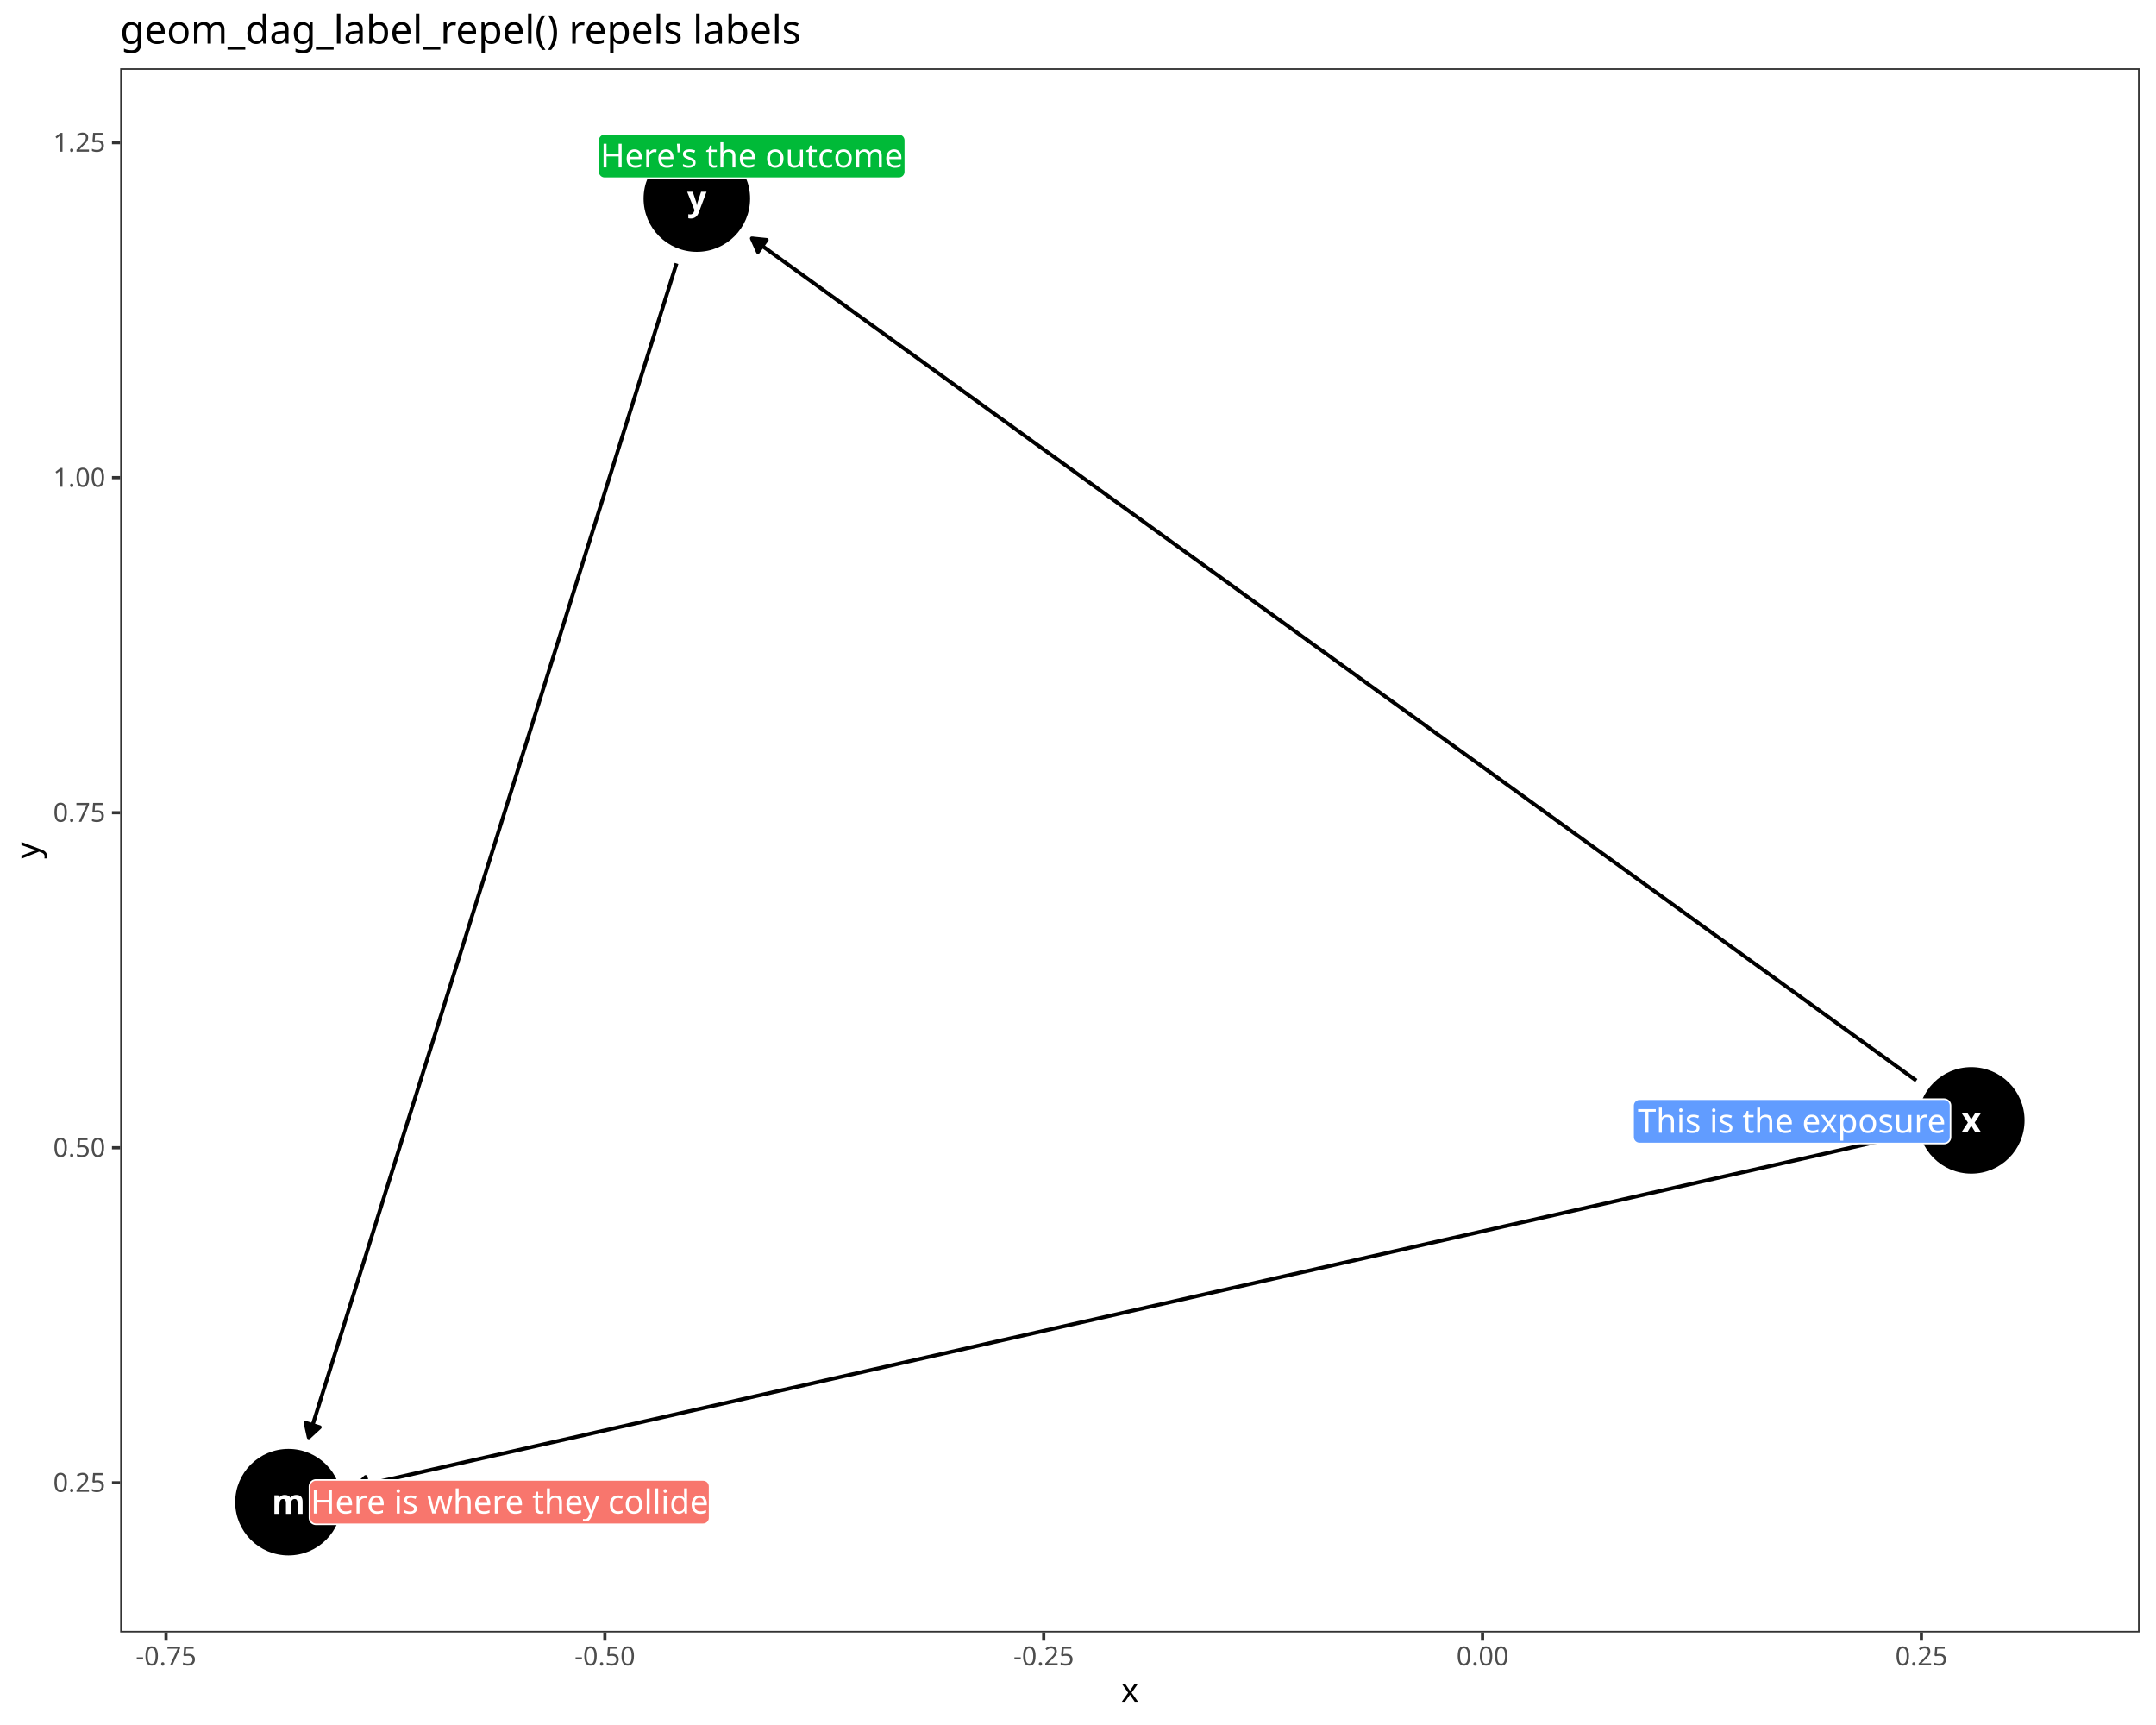
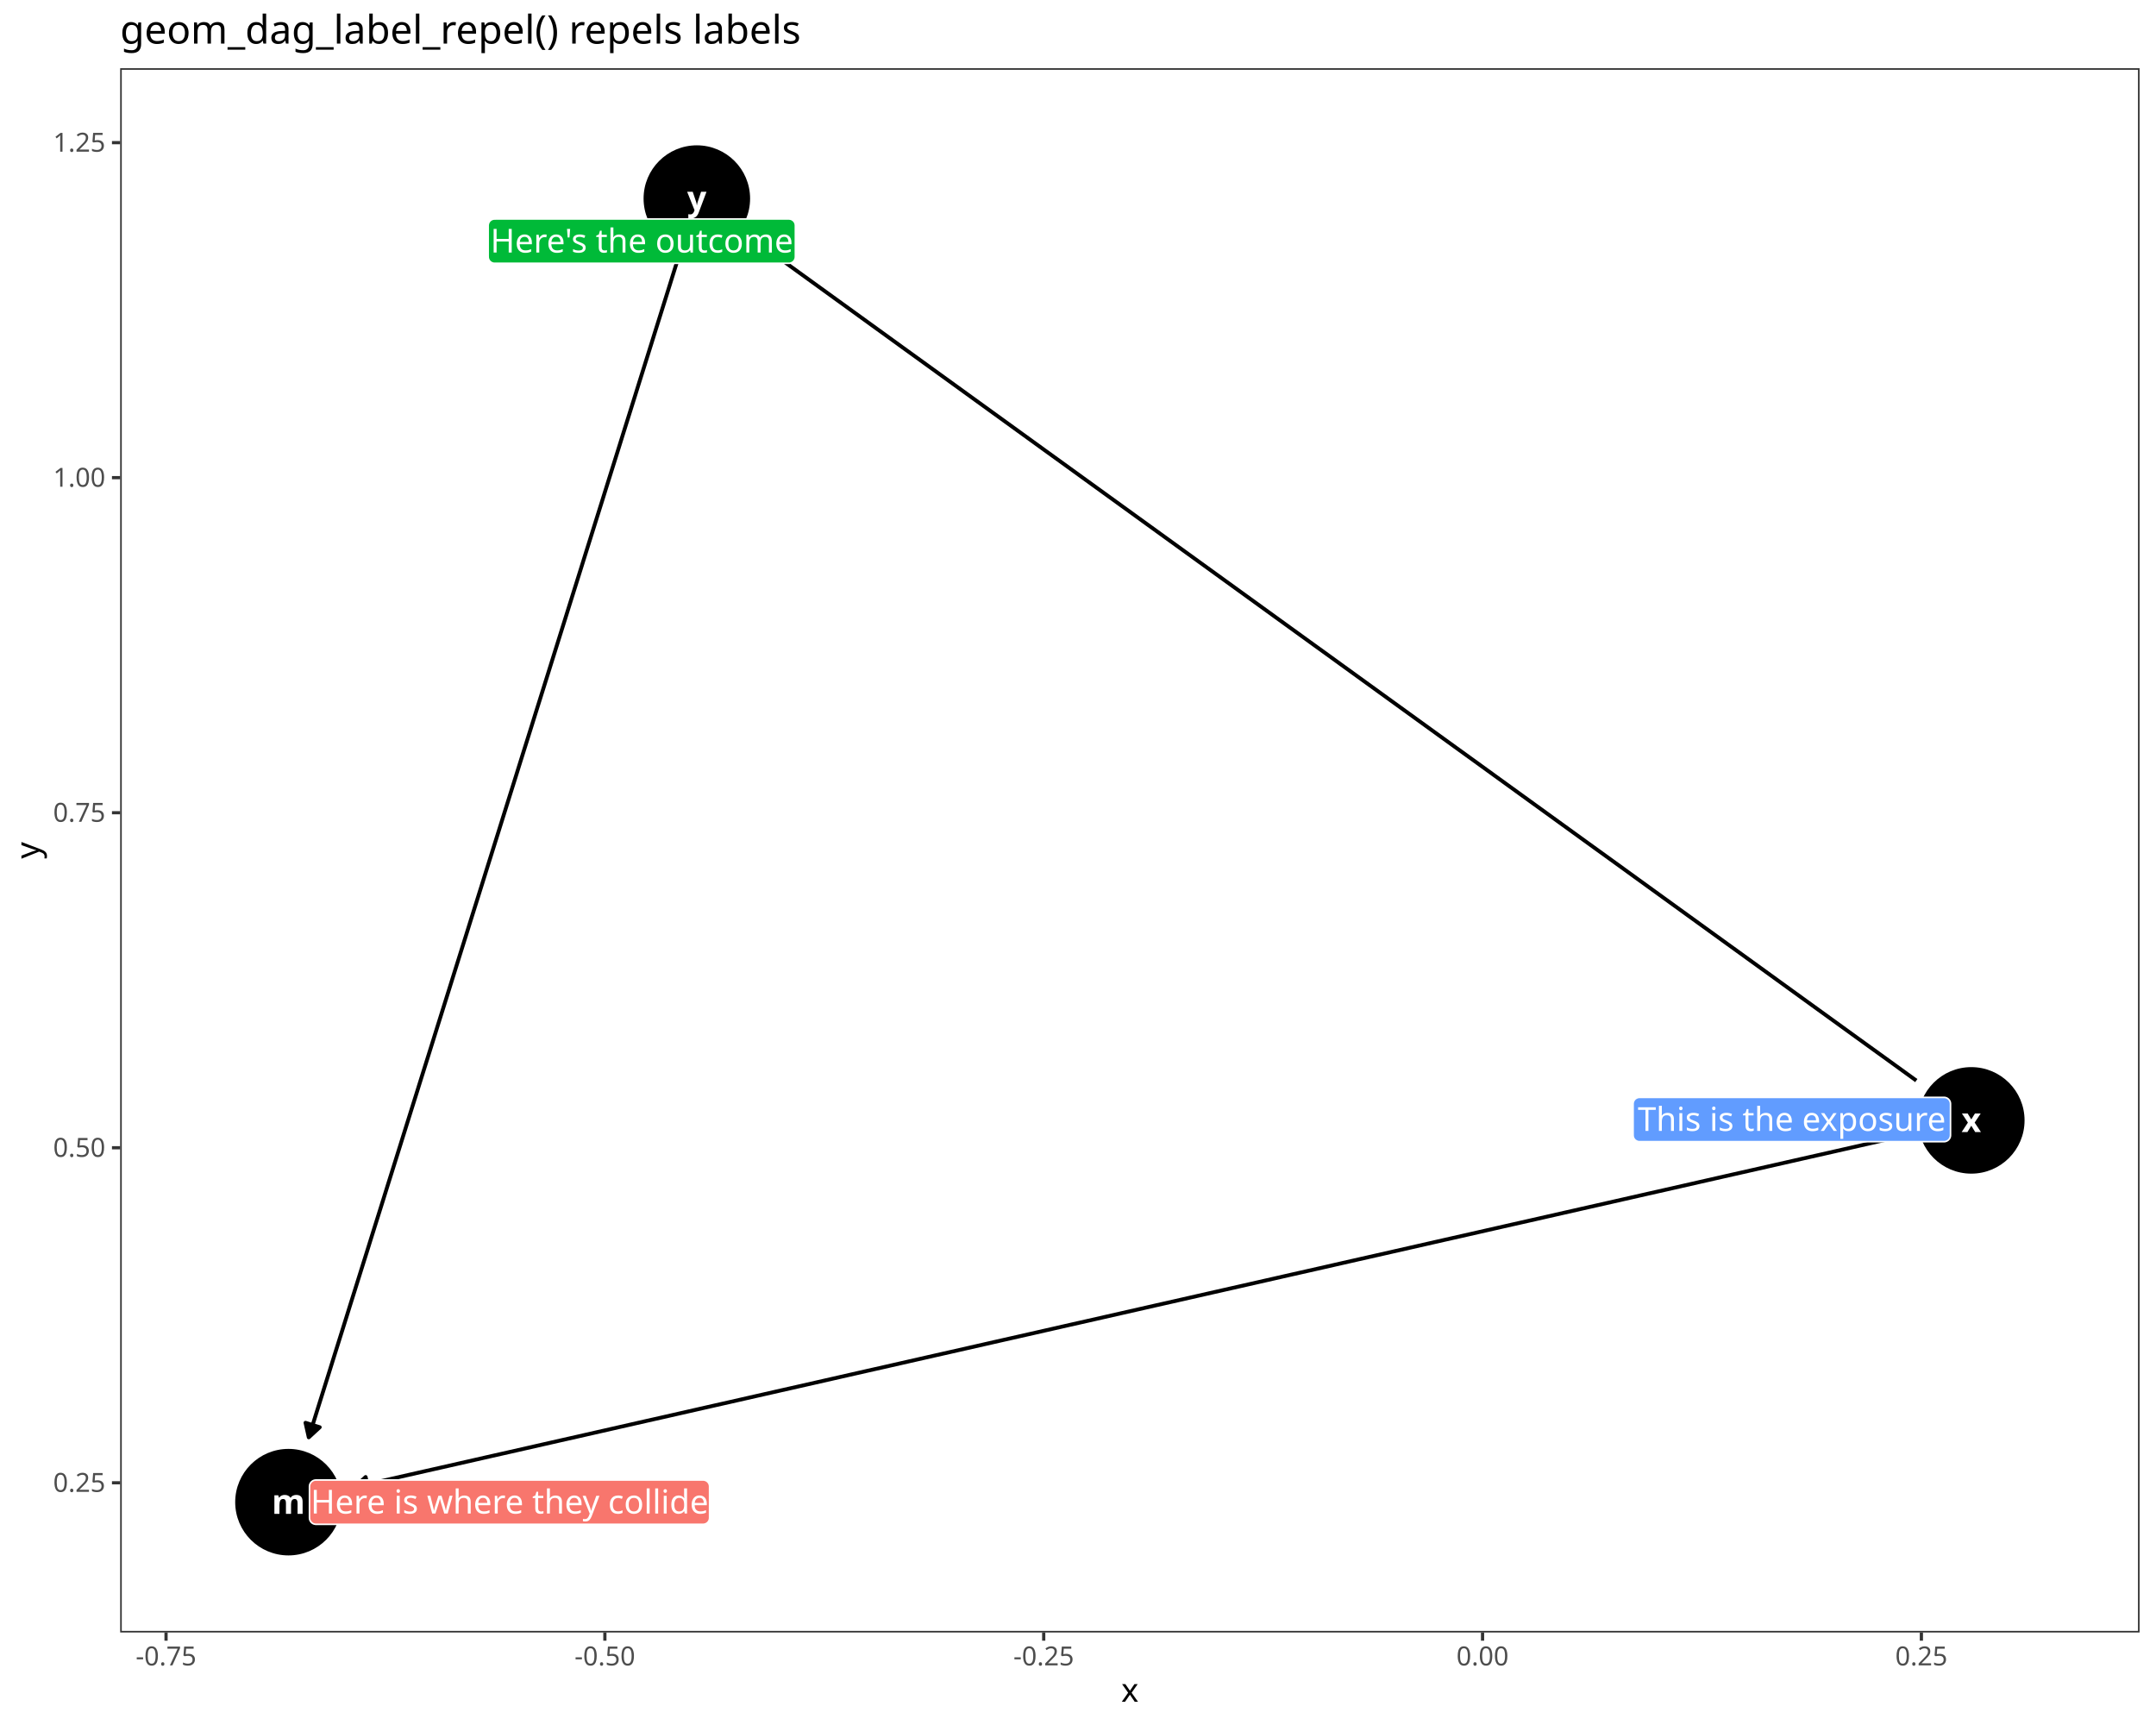
<svg xmlns="http://www.w3.org/2000/svg" class="svglite" data-engine-version="2.0" width="720.00pt" height="576.00pt" viewBox="0 0 720.00 576.00">
  <defs>
    <style type="text/css">
    .svglite line, .svglite polyline, .svglite polygon, .svglite path, .svglite rect, .svglite circle {
      fill: none;
      stroke: #000000;
      stroke-linecap: round;
      stroke-linejoin: round;
      stroke-miterlimit: 10.00;
    }
  </style>
  </defs>
  <rect width="100%" height="100%" style="stroke: none; fill: #FFFFFF;" />
  <defs>
    <clipPath id="cpMC4wMHw3MjAuMDB8MC4wMHw1NzYuMDA=">
      <rect x="0.00" y="0.00" width="720.00" height="576.00" />
    </clipPath>
  </defs>
  <g clip-path="url(#cpMC4wMHw3MjAuMDB8MC4wMHw1NzYuMDA=)">
    <rect x="0.00" y="0.00" width="720.00" height="576.00" style="stroke-width: 1.07; stroke: #FFFFFF; fill: #FFFFFF;" />
  </g>
  <defs>
    <clipPath id="cpNDAuMTN8NzE0LjUyfDIyLjc4fDU0NS4xMQ==">
      <rect x="40.13" y="22.78" width="674.39" height="522.33" />
    </clipPath>
  </defs>
  <g clip-path="url(#cpNDAuMTN8NzE0LjUyfDIyLjc4fDU0NS4xMQ==)">
    <rect x="40.13" y="22.78" width="674.39" height="522.33" style="stroke-width: 1.07; stroke: none; fill: #FFFFFF;" />
    <polyline points="636.21,379.12 635.61,379.26 629.94,380.55 624.26,381.83 618.58,383.12 612.91,384.41 607.23,385.70 601.55,386.98 595.88,388.27 590.20,389.56 584.52,390.85 578.85,392.13 573.17,393.42 567.49,394.71 561.82,396.00 556.14,397.29 550.46,398.57 544.79,399.86 539.11,401.15 533.43,402.44 527.76,403.72 522.08,405.01 516.40,406.30 510.73,407.59 505.05,408.87 499.37,410.16 493.70,411.45 488.02,412.74 482.34,414.02 476.67,415.31 470.99,416.60 465.31,417.89 459.64,419.18 453.96,420.46 448.28,421.75 442.61,423.04 436.93,424.33 431.25,425.61 425.58,426.90 419.90,428.19 414.22,429.48 408.55,430.76 402.87,432.05 397.20,433.34 391.52,434.63 385.84,435.91 380.17,437.20 374.49,438.49 368.81,439.78 363.14,441.07 357.46,442.35 351.78,443.64 346.11,444.93 340.43,446.22 334.75,447.50 329.08,448.79 323.40,450.08 317.72,451.37 312.05,452.65 306.37,453.94 300.69,455.23 295.02,456.52 289.34,457.80 283.66,459.09 277.99,460.38 272.31,461.67 266.63,462.96 260.96,464.24 255.28,465.53 249.60,466.82 243.93,468.11 238.25,469.39 232.57,470.68 226.90,471.97 221.22,473.26 215.54,474.54 209.87,475.83 204.19,477.12 198.51,478.41 192.84,479.70 187.16,480.98 181.48,482.27 175.81,483.56 170.13,484.85 164.45,486.13 158.78,487.42 153.10,488.71 147.42,490.00 141.75,491.28 136.07,492.57 130.39,493.86 124.72,495.15 119.04,496.43 118.45,496.57 " style="stroke-width: 1.28; stroke-linecap: butt;" />
    <polygon points="122.10,493.19 118.45,496.57 123.21,498.04 " style="stroke-width: 1.28; stroke-linecap: butt; fill: #000000;" />
    <polyline points="639.95,360.82 636.83,358.56 632.53,355.45 628.23,352.34 623.93,349.24 619.63,346.13 615.33,343.02 611.03,339.91 606.73,336.80 602.43,333.69 598.13,330.58 593.83,327.47 589.54,324.36 585.24,321.25 580.94,318.14 576.64,315.04 572.34,311.93 568.04,308.82 563.74,305.71 559.44,302.60 555.14,299.49 550.84,296.38 546.54,293.27 542.25,290.16 537.95,287.05 533.65,283.95 529.35,280.84 525.05,277.73 520.75,274.62 516.45,271.51 512.15,268.40 507.85,265.29 503.55,262.18 499.25,259.07 494.96,255.96 490.66,252.85 486.36,249.75 482.06,246.64 477.76,243.53 473.46,240.42 469.16,237.31 464.86,234.20 460.56,231.09 456.26,227.98 451.96,224.87 447.66,221.76 443.37,218.65 439.07,215.55 434.77,212.44 430.47,209.33 426.17,206.22 421.87,203.11 417.57,200.00 413.27,196.89 408.97,193.78 404.67,190.67 400.37,187.56 396.08,184.46 391.78,181.35 387.48,178.24 383.18,175.13 378.88,172.02 374.58,168.91 370.28,165.80 365.98,162.69 361.68,159.58 357.38,156.47 353.08,153.36 348.78,150.26 344.49,147.15 340.19,144.04 335.89,140.93 331.59,137.82 327.29,134.71 322.99,131.60 318.69,128.49 314.39,125.38 310.09,122.27 305.79,119.16 301.49,116.06 297.20,112.95 292.90,109.84 288.60,106.73 284.30,103.62 280.00,100.51 275.70,97.40 271.40,94.29 267.10,91.18 262.80,88.07 258.50,84.97 254.20,81.86 251.08,79.60 " style="stroke-width: 1.28; stroke-linecap: butt;" />
    <polygon points="256.04,80.11 251.08,79.60 253.12,84.15 " style="stroke-width: 1.28; stroke-linecap: butt; fill: #000000;" />
    <polyline points="225.93,87.95 225.82,88.29 224.44,92.69 223.07,97.09 221.69,101.48 220.31,105.88 218.93,110.28 217.56,114.67 216.18,119.07 214.80,123.47 213.42,127.86 212.05,132.26 210.67,136.66 209.29,141.05 207.91,145.45 206.54,149.85 205.16,154.25 203.78,158.64 202.40,163.04 201.03,167.44 199.65,171.83 198.27,176.23 196.89,180.63 195.51,185.02 194.14,189.42 192.76,193.82 191.38,198.21 190.00,202.61 188.63,207.01 187.25,211.40 185.87,215.80 184.49,220.20 183.12,224.59 181.74,228.99 180.36,233.39 178.98,237.78 177.61,242.18 176.23,246.58 174.85,250.97 173.47,255.37 172.10,259.77 170.72,264.16 169.34,268.56 167.96,272.96 166.59,277.35 165.21,281.75 163.83,286.15 162.45,290.54 161.08,294.94 159.70,299.34 158.32,303.73 156.94,308.13 155.57,312.53 154.19,316.92 152.81,321.32 151.43,325.72 150.06,330.11 148.68,334.51 147.30,338.91 145.92,343.30 144.55,347.70 143.17,352.10 141.79,356.49 140.41,360.89 139.04,365.29 137.66,369.68 136.28,374.08 134.90,378.48 133.53,382.87 132.15,387.27 130.77,391.67 129.39,396.06 128.02,400.46 126.64,404.86 125.26,409.25 123.88,413.65 122.51,418.05 121.13,422.44 119.75,426.84 118.37,431.24 116.99,435.63 115.62,440.03 114.24,444.43 112.86,448.82 111.48,453.22 110.11,457.62 108.73,462.01 107.35,466.41 105.97,470.81 104.60,475.20 103.22,479.60 103.11,479.95 " style="stroke-width: 1.28; stroke-linecap: butt;" />
    <polygon points="102.02,475.08 103.11,479.95 106.78,476.57 " style="stroke-width: 1.28; stroke-linecap: butt; fill: #000000;" />
    <circle cx="96.33" cy="501.59" r="17.43" style="stroke-width: 0.71; fill: #000000;" />
    <circle cx="658.32" cy="374.11" r="17.43" style="stroke-width: 0.71; fill: #000000;" />
    <circle cx="232.71" cy="66.31" r="17.43" style="stroke-width: 0.71; fill: #000000;" />
    <text x="96.33" y="505.50" text-anchor="middle" style="font-size: 11.38px; font-weight: bold; fill: #FFFFFF; font-family: sans;" textLength="9.49px" lengthAdjust="spacingAndGlyphs">m</text>
    <text x="658.32" y="378.02" text-anchor="middle" style="font-size: 11.38px; font-weight: bold; fill: #FFFFFF; font-family: sans;" textLength="5.70px" lengthAdjust="spacingAndGlyphs">x</text>
    <text x="232.71" y="70.23" text-anchor="middle" style="font-size: 11.38px; font-weight: bold; fill: #FFFFFF; font-family: sans;" textLength="5.70px" lengthAdjust="spacingAndGlyphs">y</text>
-     <polygon points="105.51,508.98 234.81,508.98 234.72,508.98 235.07,508.96 235.41,508.89 235.73,508.77 236.03,508.59 236.30,508.37 236.53,508.11 236.72,507.82 236.86,507.50 236.94,507.16 236.97,506.82 236.97,506.82 236.97,496.34 236.97,496.34 236.94,495.99 236.86,495.66 236.72,495.34 236.53,495.04 236.30,494.78 236.03,494.56 235.73,494.39 235.41,494.26 235.07,494.20 234.81,494.18 105.51,494.18 105.77,494.20 105.42,494.18 105.08,494.22 104.75,494.32 104.43,494.47 104.15,494.67 103.89,494.91 103.69,495.19 103.52,495.49 103.41,495.82 103.36,496.17 103.35,496.34 103.35,506.82 103.36,506.64 103.36,506.99 103.41,507.33 103.52,507.66 103.69,507.97 103.89,508.25 104.15,508.49 104.43,508.69 104.75,508.84 105.08,508.93 105.42,508.98 " style="stroke-width: 0.53; stroke: #FFFFFF; fill: #F8766D;" />
-     <text x="170.16" y="505.38" text-anchor="middle" style="font-size: 11.04px; fill: #FFFFFF; font-family: sans;" textLength="126.42px" lengthAdjust="spacingAndGlyphs">Here is where they collide</text>
-     <polygon points="547.53,381.83 649.22,381.83 649.13,381.83 649.48,381.81 649.82,381.74 650.14,381.62 650.44,381.44 650.71,381.23 650.94,380.96 651.13,380.67 651.27,380.35 651.35,380.01 651.38,379.67 651.38,379.67 651.38,369.19 651.38,369.19 651.35,368.84 651.27,368.51 651.13,368.19 650.94,367.89 650.71,367.63 650.44,367.41 650.14,367.24 649.82,367.12 649.48,367.05 649.22,367.03 547.53,367.03 547.79,367.05 547.44,367.03 547.10,367.07 546.76,367.17 546.45,367.32 546.16,367.52 545.91,367.76 545.70,368.04 545.54,368.34 545.43,368.67 545.38,369.02 545.37,369.19 545.37,379.67 545.38,379.49 545.38,379.84 545.43,380.18 545.54,380.51 545.70,380.82 545.91,381.10 546.16,381.34 546.45,381.54 546.76,381.69 547.10,381.78 547.44,381.83 " style="stroke-width: 0.53; stroke: #FFFFFF; fill: #619CFF;" />
-     <text x="598.37" y="378.23" text-anchor="middle" style="font-size: 11.04px; fill: #FFFFFF; font-family: sans;" textLength="98.81px" lengthAdjust="spacingAndGlyphs">This is the exposure</text>
-     <polygon points="201.89,59.50 300.17,59.50 300.08,59.50 300.43,59.49 300.77,59.42 301.10,59.29 301.40,59.12 301.67,58.90 301.90,58.64 302.08,58.35 302.22,58.03 302.30,57.69 302.33,57.34 302.33,57.34 302.33,46.86 302.33,46.86 302.30,46.52 302.22,46.18 302.08,45.86 301.90,45.57 301.67,45.31 301.40,45.09 301.10,44.91 300.77,44.79 300.43,44.72 300.17,44.70 201.89,44.70 202.15,44.72 201.81,44.71 201.46,44.75 201.13,44.84 200.81,44.99 200.53,45.19 200.28,45.43 200.07,45.71 199.91,46.02 199.80,46.35 199.74,46.69 199.73,46.86 199.73,57.34 199.74,57.17 199.74,57.52 199.80,57.86 199.91,58.19 200.07,58.50 200.28,58.77 200.53,59.01 200.81,59.21 201.13,59.36 201.46,59.46 201.81,59.50 " style="stroke-width: 0.53; stroke: #FFFFFF; fill: #00BA38;" />
-     <text x="251.03" y="55.90" text-anchor="middle" style="font-size: 11.04px; fill: #FFFFFF; font-family: sans;" textLength="95.40px" lengthAdjust="spacingAndGlyphs">Here's the outcome</text>
+     <polygon points="105.51,508.99 234.81,508.99 234.72,508.99 235.07,508.97 235.41,508.90 235.73,508.78 236.03,508.61 236.30,508.39 236.53,508.13 236.72,507.83 236.86,507.51 236.94,507.17 236.97,506.83 236.97,506.83 236.97,496.35 236.97,496.35 236.94,496.00 236.86,495.67 236.72,495.35 236.53,495.05 236.30,494.79 236.03,494.57 235.73,494.40 235.41,494.28 235.07,494.21 234.81,494.19 105.51,494.19 105.77,494.21 105.42,494.19 105.08,494.23 104.75,494.33 104.43,494.48 104.15,494.68 103.89,494.92 103.69,495.20 103.52,495.50 103.41,495.83 103.36,496.18 103.35,496.35 103.35,506.83 103.36,506.65 103.36,507.00 103.41,507.35 103.52,507.68 103.69,507.98 103.89,508.26 104.15,508.50 104.43,508.70 104.75,508.85 105.08,508.94 105.42,508.99 " style="stroke-width: 0.53; stroke: #FFFFFF; fill: #F8766D;" />
+     <text x="170.16" y="505.39" text-anchor="middle" style="font-size: 11.04px; fill: #FFFFFF; font-family: sans;" textLength="126.42px" lengthAdjust="spacingAndGlyphs">Here is where they collide</text>
+     <polygon points="547.53,381.22 649.22,381.22 649.13,381.22 649.48,381.21 649.82,381.14 650.14,381.01 650.44,380.84 650.71,380.62 650.94,380.36 651.13,380.07 651.27,379.75 651.35,379.41 651.38,379.06 651.38,379.06 651.38,368.59 651.38,368.59 651.35,368.24 651.27,367.90 651.13,367.58 650.94,367.29 650.71,367.03 650.44,366.81 650.14,366.63 649.82,366.51 649.48,366.44 649.22,366.43 547.53,366.43 547.79,366.44 547.44,366.43 547.10,366.47 546.76,366.57 546.45,366.72 546.16,366.91 545.91,367.15 545.70,367.43 545.54,367.74 545.43,368.07 545.38,368.41 545.37,368.59 545.37,379.06 545.38,378.89 545.38,379.24 545.43,379.58 545.54,379.91 545.70,380.22 545.91,380.50 546.16,380.74 546.45,380.93 546.76,381.08 547.10,381.18 547.44,381.22 " style="stroke-width: 0.53; stroke: #FFFFFF; fill: #619CFF;" />
+     <text x="598.37" y="377.62" text-anchor="middle" style="font-size: 11.04px; fill: #FFFFFF; font-family: sans;" textLength="98.81px" lengthAdjust="spacingAndGlyphs">This is the exposure</text>
+     <polygon points="165.18,87.92 263.46,87.92 263.37,87.92 263.72,87.91 264.06,87.84 264.38,87.71 264.69,87.54 264.95,87.32 265.19,87.06 265.37,86.77 265.51,86.45 265.59,86.11 265.62,85.76 265.62,85.76 265.62,75.28 265.62,75.28 265.59,74.94 265.51,74.60 265.37,74.28 265.19,73.99 264.95,73.73 264.69,73.51 264.38,73.33 264.06,73.21 263.72,73.14 263.46,73.12 165.18,73.12 165.44,73.14 165.10,73.13 164.75,73.17 164.42,73.27 164.10,73.41 163.82,73.61 163.57,73.85 163.36,74.13 163.20,74.44 163.09,74.77 163.03,75.11 163.02,75.28 163.02,85.76 163.03,85.59 163.03,85.94 163.09,86.28 163.20,86.61 163.36,86.92 163.57,87.19 163.82,87.44 164.10,87.63 164.42,87.78 164.75,87.88 165.10,87.92 " style="stroke-width: 0.53; stroke: #FFFFFF; fill: #00BA38;" />
+     <text x="214.32" y="84.32" text-anchor="middle" style="font-size: 11.04px; fill: #FFFFFF; font-family: sans;" textLength="95.40px" lengthAdjust="spacingAndGlyphs">Here's the outcome</text>
    <rect x="40.13" y="22.78" width="674.39" height="522.33" style="stroke-width: 1.07; stroke: #333333;" />
  </g>
  <g clip-path="url(#cpMC4wMHw3MjAuMDB8MC4wMHw1NzYuMDA=)">
    <text x="35.20" y="498.15" text-anchor="end" style="font-size: 8.80px; fill: #4D4D4D; font-family: sans;" textLength="17.13px" lengthAdjust="spacingAndGlyphs">0.25</text>
    <text x="35.20" y="386.28" text-anchor="end" style="font-size: 8.80px; fill: #4D4D4D; font-family: sans;" textLength="17.13px" lengthAdjust="spacingAndGlyphs">0.50</text>
    <text x="35.20" y="274.40" text-anchor="end" style="font-size: 8.80px; fill: #4D4D4D; font-family: sans;" textLength="17.13px" lengthAdjust="spacingAndGlyphs">0.75</text>
    <text x="35.20" y="162.53" text-anchor="end" style="font-size: 8.80px; fill: #4D4D4D; font-family: sans;" textLength="17.13px" lengthAdjust="spacingAndGlyphs">1.00</text>
    <text x="35.20" y="50.65" text-anchor="end" style="font-size: 8.80px; fill: #4D4D4D; font-family: sans;" textLength="17.13px" lengthAdjust="spacingAndGlyphs">1.25</text>
    <polyline points="37.39,495.12 40.13,495.12 " style="stroke-width: 1.07; stroke: #333333; stroke-linecap: butt;" />
    <polyline points="37.39,383.25 40.13,383.25 " style="stroke-width: 1.07; stroke: #333333; stroke-linecap: butt;" />
    <polyline points="37.39,271.38 40.13,271.38 " style="stroke-width: 1.07; stroke: #333333; stroke-linecap: butt;" />
    <polyline points="37.39,159.50 40.13,159.50 " style="stroke-width: 1.07; stroke: #333333; stroke-linecap: butt;" />
    <polyline points="37.39,47.63 40.13,47.63 " style="stroke-width: 1.07; stroke: #333333; stroke-linecap: butt;" />
    <polyline points="55.45,547.85 55.45,545.11 " style="stroke-width: 1.07; stroke: #333333; stroke-linecap: butt;" />
    <polyline points="202.00,547.85 202.00,545.11 " style="stroke-width: 1.07; stroke: #333333; stroke-linecap: butt;" />
    <polyline points="348.55,547.85 348.55,545.11 " style="stroke-width: 1.07; stroke: #333333; stroke-linecap: butt;" />
    <polyline points="495.10,547.85 495.10,545.11 " style="stroke-width: 1.07; stroke: #333333; stroke-linecap: butt;" />
    <polyline points="641.65,547.85 641.65,545.11 " style="stroke-width: 1.07; stroke: #333333; stroke-linecap: butt;" />
    <text x="55.45" y="556.10" text-anchor="middle" style="font-size: 8.80px; fill: #4D4D4D; font-family: sans;" textLength="20.06px" lengthAdjust="spacingAndGlyphs">-0.75</text>
    <text x="202.00" y="556.10" text-anchor="middle" style="font-size: 8.80px; fill: #4D4D4D; font-family: sans;" textLength="20.06px" lengthAdjust="spacingAndGlyphs">-0.50</text>
    <text x="348.55" y="556.10" text-anchor="middle" style="font-size: 8.80px; fill: #4D4D4D; font-family: sans;" textLength="20.06px" lengthAdjust="spacingAndGlyphs">-0.25</text>
    <text x="495.10" y="556.10" text-anchor="middle" style="font-size: 8.80px; fill: #4D4D4D; font-family: sans;" textLength="17.13px" lengthAdjust="spacingAndGlyphs">0.00</text>
    <text x="641.65" y="556.10" text-anchor="middle" style="font-size: 8.80px; fill: #4D4D4D; font-family: sans;" textLength="17.13px" lengthAdjust="spacingAndGlyphs">0.25</text>
    <text x="377.33" y="568.24" text-anchor="middle" style="font-size: 11.00px; font-family: sans;" textLength="5.50px" lengthAdjust="spacingAndGlyphs">x</text>
    <text transform="translate(13.05,283.95) rotate(-90)" text-anchor="middle" style="font-size: 11.00px; font-family: sans;" textLength="5.50px" lengthAdjust="spacingAndGlyphs">y</text>
    <text x="40.13" y="14.56" style="font-size: 13.20px; font-family: sans;" textLength="220.89px" lengthAdjust="spacingAndGlyphs">geom_dag_label_repel() repels labels</text>
  </g>
</svg>
